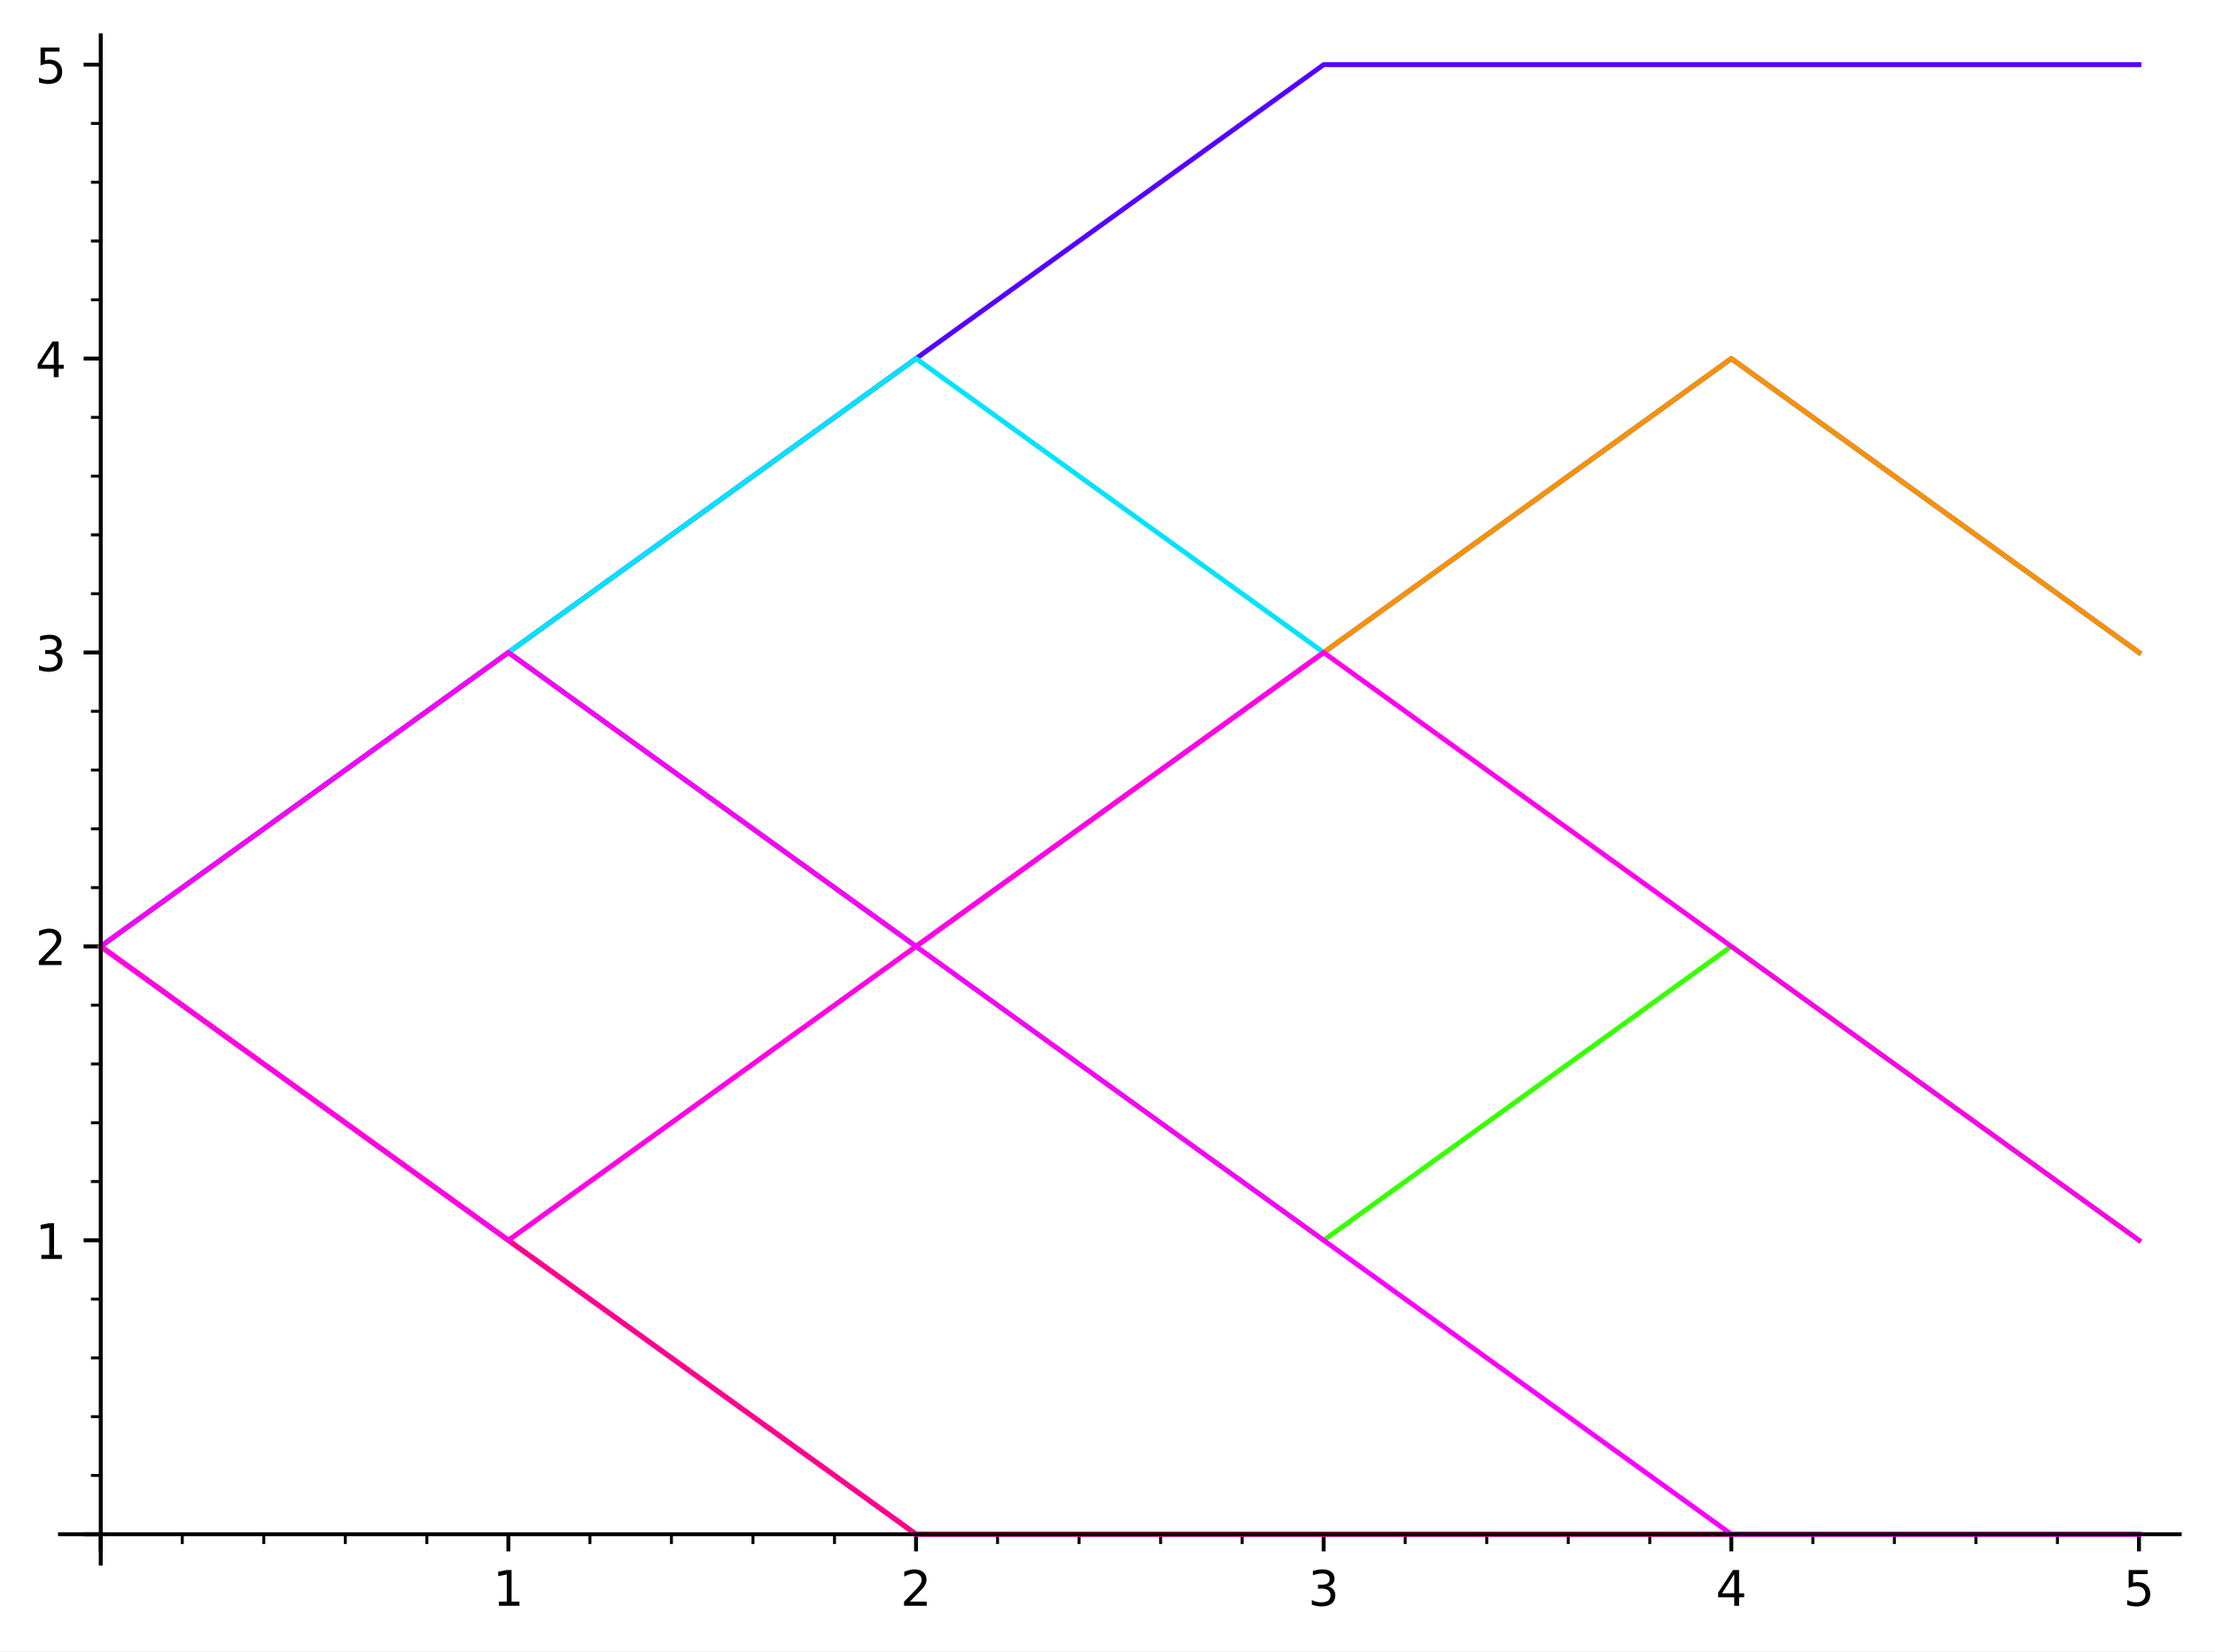
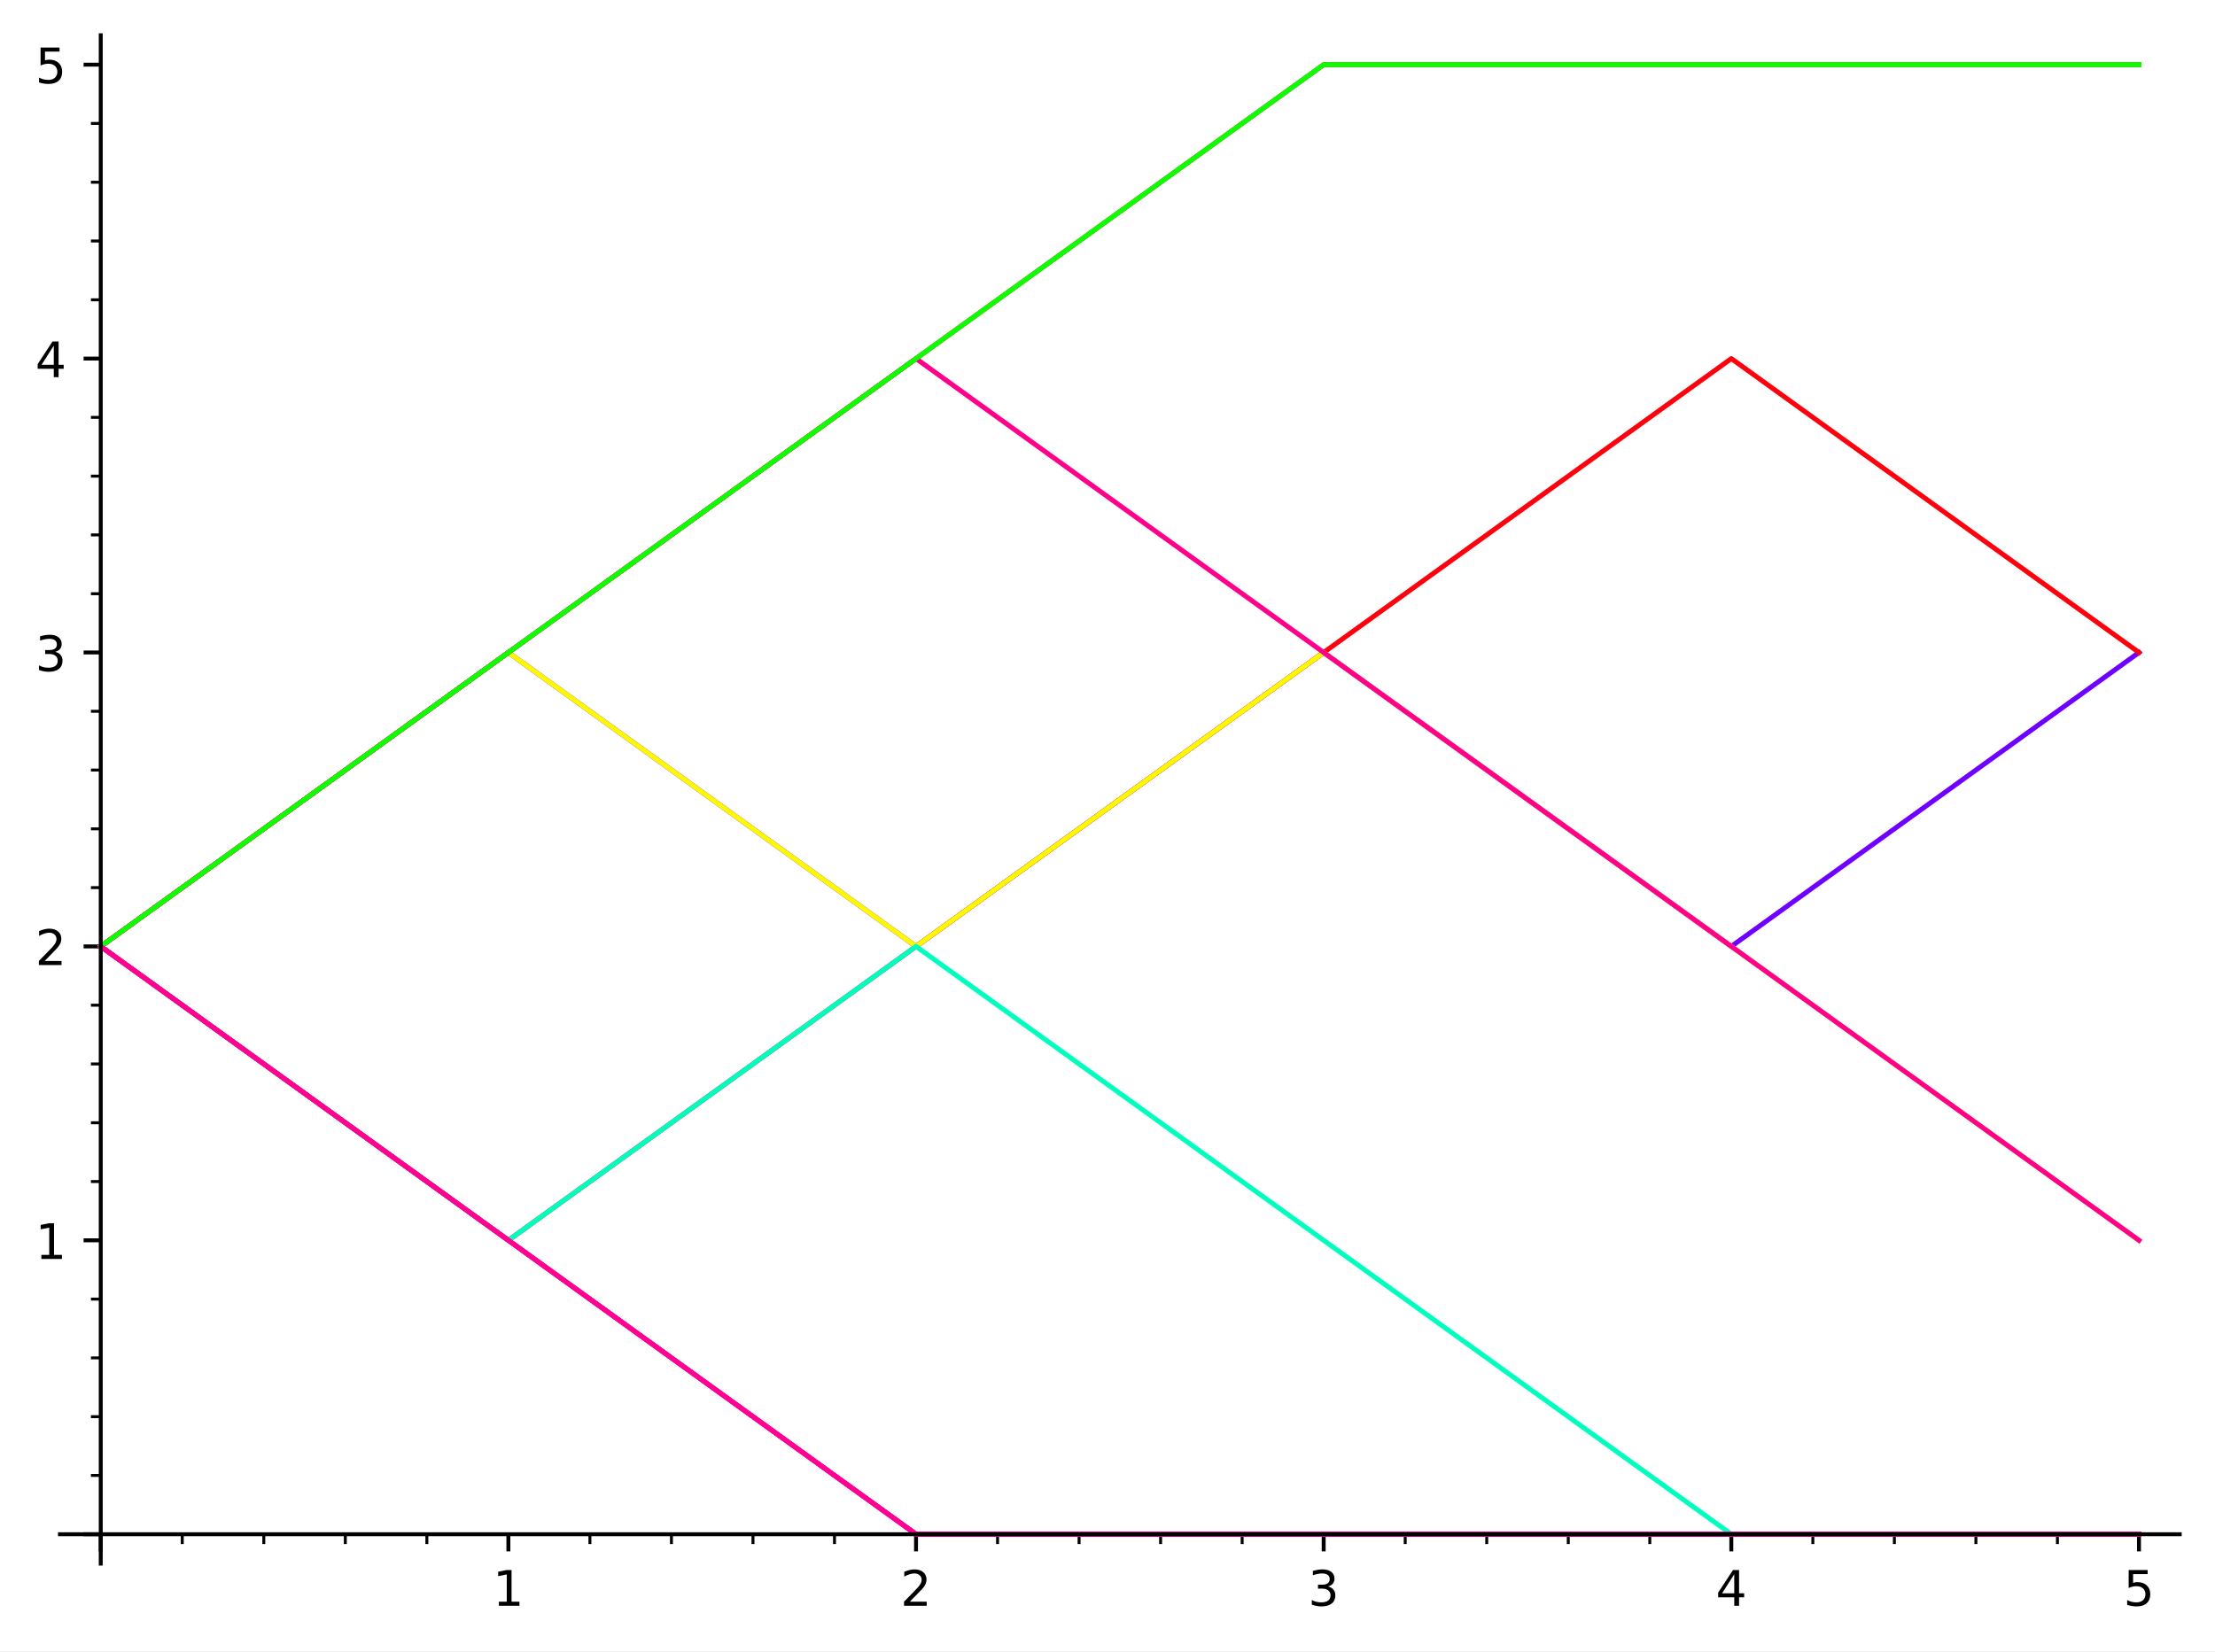
<svg xmlns="http://www.w3.org/2000/svg" xmlns:xlink="http://www.w3.org/1999/xlink" width="452.119pt" height="337.115pt" viewBox="0 0 452.119 337.115" version="1.1">
  <defs>
    <style type="text/css">*{stroke-linejoin: round; stroke-linecap: butt}</style>
  </defs>
  <g id="figure_1">
    <g id="patch_1">
      <path d="M 0 337.115  L 452.119 337.115  L 452.119 0  L 0 0  z " style="fill: #ffffff" />
    </g>
    <g id="axes_1">
      <g id="patch_2">
        <path d="M 12.242 319.238  L 444.919 319.238  L 444.919 7.2  L 12.242 7.2  z " style="fill: #ffffff" />
      </g>
      <g id="matplotlib.axis_1">
        <g id="xtick_1">
          <g id="line2d_1">
            <defs>
-               <path id="ma34ef3d00c" d="M 0 0  L 0 3.5  " style="stroke: #000000; stroke-width: 0.8" />
+               <path id="mc1ffda6cdc" d="M 0 0  L 0 3.5  " style="stroke: #000000; stroke-width: 0.8" />
            </defs>
            <g>
-               <use xlink:href="#ma34ef3d00c" x="20.562" y="313.237" style="stroke: #000000; stroke-width: 0.8" />
+               <use xlink:href="#mc1ffda6cdc" x="20.562" y="313.237" style="stroke: #000000; stroke-width: 0.8" />
            </g>
          </g>
        </g>
        <g id="xtick_2">
          <g id="line2d_2">
            <g>
-               <use xlink:href="#ma34ef3d00c" x="103.77" y="313.237" style="stroke: #000000; stroke-width: 0.8" />
+               <use xlink:href="#mc1ffda6cdc" x="103.77" y="313.237" style="stroke: #000000; stroke-width: 0.8" />
            </g>
          </g>
          <g id="text_1">
            <g transform="translate(100.5885 327.8353) scale(0.1 -0.1)">
              <defs>
                <path id="DejaVuSans-31" d="M 794 531  L 1825 531  L 1825 4091  L 703 3866  L 703 4441  L 1819 4666  L 2450 4666  L 2450 531  L 3481 531  L 3481 0  L 794 0  L 794 531  z " transform="scale(0.015625)" />
              </defs>
              <use xlink:href="#DejaVuSans-31" />
            </g>
          </g>
        </g>
        <g id="xtick_3">
          <g id="line2d_3">
            <g>
-               <use xlink:href="#ma34ef3d00c" x="186.977" y="313.237" style="stroke: #000000; stroke-width: 0.8" />
+               <use xlink:href="#mc1ffda6cdc" x="186.977" y="313.237" style="stroke: #000000; stroke-width: 0.8" />
            </g>
          </g>
          <g id="text_2">
            <g transform="translate(183.7957 327.8353) scale(0.1 -0.1)">
              <defs>
                <path id="DejaVuSans-32" d="M 1228 531  L 3431 531  L 3431 0  L 469 0  L 469 531  Q 828 903 1448 1529  Q 2069 2156 2228 2338  Q 2531 2678 2651 2914  Q 2772 3150 2772 3378  Q 2772 3750 2511 3984  Q 2250 4219 1831 4219  Q 1534 4219 1204 4116  Q 875 4013 500 3803  L 500 4441  Q 881 4594 1212 4672  Q 1544 4750 1819 4750  Q 2544 4750 2975 4387  Q 3406 4025 3406 3419  Q 3406 3131 3298 2873  Q 3191 2616 2906 2266  Q 2828 2175 2409 1742  Q 1991 1309 1228 531  z " transform="scale(0.015625)" />
              </defs>
              <use xlink:href="#DejaVuSans-32" />
            </g>
          </g>
        </g>
        <g id="xtick_4">
          <g id="line2d_4">
            <g>
-               <use xlink:href="#ma34ef3d00c" x="270.184" y="313.237" style="stroke: #000000; stroke-width: 0.8" />
+               <use xlink:href="#mc1ffda6cdc" x="270.184" y="313.237" style="stroke: #000000; stroke-width: 0.8" />
            </g>
          </g>
          <g id="text_3">
            <g transform="translate(267.003 327.8353) scale(0.1 -0.1)">
              <defs>
                <path id="DejaVuSans-33" d="M 2597 2516  Q 3050 2419 3304 2112  Q 3559 1806 3559 1356  Q 3559 666 3084 287  Q 2609 -91 1734 -91  Q 1441 -91 1130 -33  Q 819 25 488 141  L 488 750  Q 750 597 1062 519  Q 1375 441 1716 441  Q 2309 441 2620 675  Q 2931 909 2931 1356  Q 2931 1769 2642 2001  Q 2353 2234 1838 2234  L 1294 2234  L 1294 2753  L 1863 2753  Q 2328 2753 2575 2939  Q 2822 3125 2822 3475  Q 2822 3834 2567 4026  Q 2313 4219 1838 4219  Q 1578 4219 1281 4162  Q 984 4106 628 3988  L 628 4550  Q 988 4650 1302 4700  Q 1616 4750 1894 4750  Q 2613 4750 3031 4423  Q 3450 4097 3450 3541  Q 3450 3153 3228 2886  Q 3006 2619 2597 2516  z " transform="scale(0.015625)" />
              </defs>
              <use xlink:href="#DejaVuSans-33" />
            </g>
          </g>
        </g>
        <g id="xtick_5">
          <g id="line2d_5">
            <g>
-               <use xlink:href="#ma34ef3d00c" x="353.391" y="313.237" style="stroke: #000000; stroke-width: 0.8" />
+               <use xlink:href="#mc1ffda6cdc" x="353.391" y="313.237" style="stroke: #000000; stroke-width: 0.8" />
            </g>
          </g>
          <g id="text_4">
            <g transform="translate(350.2102 327.8353) scale(0.1 -0.1)">
              <defs>
                <path id="DejaVuSans-34" d="M 2419 4116  L 825 1625  L 2419 1625  L 2419 4116  z M 2253 4666  L 3047 4666  L 3047 1625  L 3713 1625  L 3713 1100  L 3047 1100  L 3047 0  L 2419 0  L 2419 1100  L 313 1100  L 313 1709  L 2253 4666  z " transform="scale(0.015625)" />
              </defs>
              <use xlink:href="#DejaVuSans-34" />
            </g>
          </g>
        </g>
        <g id="xtick_6">
          <g id="line2d_6">
            <g>
-               <use xlink:href="#ma34ef3d00c" x="436.599" y="313.237" style="stroke: #000000; stroke-width: 0.8" />
+               <use xlink:href="#mc1ffda6cdc" x="436.599" y="313.237" style="stroke: #000000; stroke-width: 0.8" />
            </g>
          </g>
          <g id="text_5">
            <g transform="translate(433.4175 327.8353) scale(0.1 -0.1)">
              <defs>
                <path id="DejaVuSans-35" d="M 691 4666  L 3169 4666  L 3169 4134  L 1269 4134  L 1269 2991  Q 1406 3038 1543 3061  Q 1681 3084 1819 3084  Q 2600 3084 3056 2656  Q 3513 2228 3513 1497  Q 3513 744 3044 326  Q 2575 -91 1722 -91  Q 1428 -91 1123 -41  Q 819 9 494 109  L 494 744  Q 775 591 1075 516  Q 1375 441 1709 441  Q 2250 441 2565 725  Q 2881 1009 2881 1497  Q 2881 1984 2565 2268  Q 2250 2553 1709 2553  Q 1456 2553 1204 2497  Q 953 2441 691 2322  L 691 4666  z " transform="scale(0.015625)" />
              </defs>
              <use xlink:href="#DejaVuSans-35" />
            </g>
          </g>
        </g>
        <g id="xtick_7">
          <g id="line2d_7">
            <defs>
-               <path id="m58478423a0" d="M 0 0  L 0 2  " style="stroke: #000000; stroke-width: 0.6" />
+               <path id="m4e3f65cfe0" d="M 0 0  L 0 2  " style="stroke: #000000; stroke-width: 0.6" />
            </defs>
            <g>
-               <use xlink:href="#m58478423a0" x="37.204" y="313.237" style="stroke: #000000; stroke-width: 0.6" />
+               <use xlink:href="#m4e3f65cfe0" x="37.204" y="313.237" style="stroke: #000000; stroke-width: 0.6" />
            </g>
          </g>
        </g>
        <g id="xtick_8">
          <g id="line2d_8">
            <g>
-               <use xlink:href="#m58478423a0" x="53.845" y="313.237" style="stroke: #000000; stroke-width: 0.6" />
+               <use xlink:href="#m4e3f65cfe0" x="53.845" y="313.237" style="stroke: #000000; stroke-width: 0.6" />
            </g>
          </g>
        </g>
        <g id="xtick_9">
          <g id="line2d_9">
            <g>
-               <use xlink:href="#m58478423a0" x="70.487" y="313.237" style="stroke: #000000; stroke-width: 0.6" />
+               <use xlink:href="#m4e3f65cfe0" x="70.487" y="313.237" style="stroke: #000000; stroke-width: 0.6" />
            </g>
          </g>
        </g>
        <g id="xtick_10">
          <g id="line2d_10">
            <g>
-               <use xlink:href="#m58478423a0" x="87.128" y="313.237" style="stroke: #000000; stroke-width: 0.6" />
+               <use xlink:href="#m4e3f65cfe0" x="87.128" y="313.237" style="stroke: #000000; stroke-width: 0.6" />
            </g>
          </g>
        </g>
        <g id="xtick_11">
          <g id="line2d_11">
            <g>
-               <use xlink:href="#m58478423a0" x="120.411" y="313.237" style="stroke: #000000; stroke-width: 0.6" />
+               <use xlink:href="#m4e3f65cfe0" x="120.411" y="313.237" style="stroke: #000000; stroke-width: 0.6" />
            </g>
          </g>
        </g>
        <g id="xtick_12">
          <g id="line2d_12">
            <g>
-               <use xlink:href="#m58478423a0" x="137.053" y="313.237" style="stroke: #000000; stroke-width: 0.6" />
+               <use xlink:href="#m4e3f65cfe0" x="137.053" y="313.237" style="stroke: #000000; stroke-width: 0.6" />
            </g>
          </g>
        </g>
        <g id="xtick_13">
          <g id="line2d_13">
            <g>
-               <use xlink:href="#m58478423a0" x="153.694" y="313.237" style="stroke: #000000; stroke-width: 0.6" />
+               <use xlink:href="#m4e3f65cfe0" x="153.694" y="313.237" style="stroke: #000000; stroke-width: 0.6" />
            </g>
          </g>
        </g>
        <g id="xtick_14">
          <g id="line2d_14">
            <g>
-               <use xlink:href="#m58478423a0" x="170.336" y="313.237" style="stroke: #000000; stroke-width: 0.6" />
+               <use xlink:href="#m4e3f65cfe0" x="170.336" y="313.237" style="stroke: #000000; stroke-width: 0.6" />
            </g>
          </g>
        </g>
        <g id="xtick_15">
          <g id="line2d_15">
            <g>
-               <use xlink:href="#m58478423a0" x="203.618" y="313.237" style="stroke: #000000; stroke-width: 0.6" />
+               <use xlink:href="#m4e3f65cfe0" x="203.618" y="313.237" style="stroke: #000000; stroke-width: 0.6" />
            </g>
          </g>
        </g>
        <g id="xtick_16">
          <g id="line2d_16">
            <g>
-               <use xlink:href="#m58478423a0" x="220.26" y="313.237" style="stroke: #000000; stroke-width: 0.6" />
+               <use xlink:href="#m4e3f65cfe0" x="220.26" y="313.237" style="stroke: #000000; stroke-width: 0.6" />
            </g>
          </g>
        </g>
        <g id="xtick_17">
          <g id="line2d_17">
            <g>
-               <use xlink:href="#m58478423a0" x="236.901" y="313.237" style="stroke: #000000; stroke-width: 0.6" />
+               <use xlink:href="#m4e3f65cfe0" x="236.901" y="313.237" style="stroke: #000000; stroke-width: 0.6" />
            </g>
          </g>
        </g>
        <g id="xtick_18">
          <g id="line2d_18">
            <g>
-               <use xlink:href="#m58478423a0" x="253.543" y="313.237" style="stroke: #000000; stroke-width: 0.6" />
+               <use xlink:href="#m4e3f65cfe0" x="253.543" y="313.237" style="stroke: #000000; stroke-width: 0.6" />
            </g>
          </g>
        </g>
        <g id="xtick_19">
          <g id="line2d_19">
            <g>
-               <use xlink:href="#m58478423a0" x="286.826" y="313.237" style="stroke: #000000; stroke-width: 0.6" />
+               <use xlink:href="#m4e3f65cfe0" x="286.826" y="313.237" style="stroke: #000000; stroke-width: 0.6" />
            </g>
          </g>
        </g>
        <g id="xtick_20">
          <g id="line2d_20">
            <g>
-               <use xlink:href="#m58478423a0" x="303.467" y="313.237" style="stroke: #000000; stroke-width: 0.6" />
+               <use xlink:href="#m4e3f65cfe0" x="303.467" y="313.237" style="stroke: #000000; stroke-width: 0.6" />
            </g>
          </g>
        </g>
        <g id="xtick_21">
          <g id="line2d_21">
            <g>
-               <use xlink:href="#m58478423a0" x="320.109" y="313.237" style="stroke: #000000; stroke-width: 0.6" />
+               <use xlink:href="#m4e3f65cfe0" x="320.109" y="313.237" style="stroke: #000000; stroke-width: 0.6" />
            </g>
          </g>
        </g>
        <g id="xtick_22">
          <g id="line2d_22">
            <g>
-               <use xlink:href="#m58478423a0" x="336.75" y="313.237" style="stroke: #000000; stroke-width: 0.6" />
+               <use xlink:href="#m4e3f65cfe0" x="336.75" y="313.237" style="stroke: #000000; stroke-width: 0.6" />
            </g>
          </g>
        </g>
        <g id="xtick_23">
          <g id="line2d_23">
            <g>
-               <use xlink:href="#m58478423a0" x="370.033" y="313.237" style="stroke: #000000; stroke-width: 0.6" />
+               <use xlink:href="#m4e3f65cfe0" x="370.033" y="313.237" style="stroke: #000000; stroke-width: 0.6" />
            </g>
          </g>
        </g>
        <g id="xtick_24">
          <g id="line2d_24">
            <g>
-               <use xlink:href="#m58478423a0" x="386.674" y="313.237" style="stroke: #000000; stroke-width: 0.6" />
+               <use xlink:href="#m4e3f65cfe0" x="386.674" y="313.237" style="stroke: #000000; stroke-width: 0.6" />
            </g>
          </g>
        </g>
        <g id="xtick_25">
          <g id="line2d_25">
            <g>
-               <use xlink:href="#m58478423a0" x="403.316" y="313.237" style="stroke: #000000; stroke-width: 0.6" />
+               <use xlink:href="#m4e3f65cfe0" x="403.316" y="313.237" style="stroke: #000000; stroke-width: 0.6" />
            </g>
          </g>
        </g>
        <g id="xtick_26">
          <g id="line2d_26">
            <g>
-               <use xlink:href="#m58478423a0" x="419.957" y="313.237" style="stroke: #000000; stroke-width: 0.6" />
+               <use xlink:href="#m4e3f65cfe0" x="419.957" y="313.237" style="stroke: #000000; stroke-width: 0.6" />
            </g>
          </g>
        </g>
      </g>
      <g id="matplotlib.axis_2">
        <g id="ytick_1">
          <g id="line2d_27">
            <defs>
-               <path id="m82a4617fef" d="M 0 0  L -3.5 0  " style="stroke: #000000; stroke-width: 0.8" />
+               <path id="m32c3acfd2a" d="M 0 0  L -3.5 0  " style="stroke: #000000; stroke-width: 0.8" />
            </defs>
            <g>
-               <use xlink:href="#m82a4617fef" x="20.562" y="313.237" style="stroke: #000000; stroke-width: 0.8" />
+               <use xlink:href="#m32c3acfd2a" x="20.562" y="313.237" style="stroke: #000000; stroke-width: 0.8" />
            </g>
          </g>
        </g>
        <g id="ytick_2">
          <g id="line2d_28">
            <g>
-               <use xlink:href="#m82a4617fef" x="20.562" y="253.23" style="stroke: #000000; stroke-width: 0.8" />
+               <use xlink:href="#m32c3acfd2a" x="20.562" y="253.23" style="stroke: #000000; stroke-width: 0.8" />
            </g>
          </g>
          <g id="text_6">
            <g transform="translate(7.2 257.0288) scale(0.1 -0.1)">
              <use xlink:href="#DejaVuSans-31" />
            </g>
          </g>
        </g>
        <g id="ytick_3">
          <g id="line2d_29">
            <g>
-               <use xlink:href="#m82a4617fef" x="20.562" y="193.222" style="stroke: #000000; stroke-width: 0.8" />
+               <use xlink:href="#m32c3acfd2a" x="20.562" y="193.222" style="stroke: #000000; stroke-width: 0.8" />
            </g>
          </g>
          <g id="text_7">
            <g transform="translate(7.2 197.0216) scale(0.1 -0.1)">
              <use xlink:href="#DejaVuSans-32" />
            </g>
          </g>
        </g>
        <g id="ytick_4">
          <g id="line2d_30">
            <g>
-               <use xlink:href="#m82a4617fef" x="20.562" y="133.215" style="stroke: #000000; stroke-width: 0.8" />
+               <use xlink:href="#m32c3acfd2a" x="20.562" y="133.215" style="stroke: #000000; stroke-width: 0.8" />
            </g>
          </g>
          <g id="text_8">
            <g transform="translate(7.2 137.0144) scale(0.1 -0.1)">
              <use xlink:href="#DejaVuSans-33" />
            </g>
          </g>
        </g>
        <g id="ytick_5">
          <g id="line2d_31">
            <g>
-               <use xlink:href="#m82a4617fef" x="20.562" y="73.208" style="stroke: #000000; stroke-width: 0.8" />
+               <use xlink:href="#m32c3acfd2a" x="20.562" y="73.208" style="stroke: #000000; stroke-width: 0.8" />
            </g>
          </g>
          <g id="text_9">
            <g transform="translate(7.2 77.00716) scale(0.1 -0.1)">
              <use xlink:href="#DejaVuSans-34" />
            </g>
          </g>
        </g>
        <g id="ytick_6">
          <g id="line2d_32">
            <g>
-               <use xlink:href="#m82a4617fef" x="20.562" y="13.201" style="stroke: #000000; stroke-width: 0.8" />
+               <use xlink:href="#m32c3acfd2a" x="20.562" y="13.201" style="stroke: #000000; stroke-width: 0.8" />
            </g>
          </g>
          <g id="text_10">
            <g transform="translate(7.2 16.99994) scale(0.1 -0.1)">
              <use xlink:href="#DejaVuSans-35" />
            </g>
          </g>
        </g>
        <g id="ytick_7">
          <g id="line2d_33">
            <defs>
-               <path id="m8de662be38" d="M 0 0  L -2 0  " style="stroke: #000000; stroke-width: 0.6" />
+               <path id="m3990b65a56" d="M 0 0  L -2 0  " style="stroke: #000000; stroke-width: 0.6" />
            </defs>
            <g>
-               <use xlink:href="#m8de662be38" x="20.562" y="301.235" style="stroke: #000000; stroke-width: 0.6" />
+               <use xlink:href="#m3990b65a56" x="20.562" y="301.235" style="stroke: #000000; stroke-width: 0.6" />
            </g>
          </g>
        </g>
        <g id="ytick_8">
          <g id="line2d_34">
            <g>
-               <use xlink:href="#m8de662be38" x="20.562" y="289.234" style="stroke: #000000; stroke-width: 0.6" />
+               <use xlink:href="#m3990b65a56" x="20.562" y="289.234" style="stroke: #000000; stroke-width: 0.6" />
            </g>
          </g>
        </g>
        <g id="ytick_9">
          <g id="line2d_35">
            <g>
-               <use xlink:href="#m8de662be38" x="20.562" y="277.232" style="stroke: #000000; stroke-width: 0.6" />
+               <use xlink:href="#m3990b65a56" x="20.562" y="277.232" style="stroke: #000000; stroke-width: 0.6" />
            </g>
          </g>
        </g>
        <g id="ytick_10">
          <g id="line2d_36">
            <g>
-               <use xlink:href="#m8de662be38" x="20.562" y="265.231" style="stroke: #000000; stroke-width: 0.6" />
+               <use xlink:href="#m3990b65a56" x="20.562" y="265.231" style="stroke: #000000; stroke-width: 0.6" />
            </g>
          </g>
        </g>
        <g id="ytick_11">
          <g id="line2d_37">
            <g>
-               <use xlink:href="#m8de662be38" x="20.562" y="241.228" style="stroke: #000000; stroke-width: 0.6" />
+               <use xlink:href="#m3990b65a56" x="20.562" y="241.228" style="stroke: #000000; stroke-width: 0.6" />
            </g>
          </g>
        </g>
        <g id="ytick_12">
          <g id="line2d_38">
            <g>
-               <use xlink:href="#m8de662be38" x="20.562" y="229.227" style="stroke: #000000; stroke-width: 0.6" />
+               <use xlink:href="#m3990b65a56" x="20.562" y="229.227" style="stroke: #000000; stroke-width: 0.6" />
            </g>
          </g>
        </g>
        <g id="ytick_13">
          <g id="line2d_39">
            <g>
-               <use xlink:href="#m8de662be38" x="20.562" y="217.225" style="stroke: #000000; stroke-width: 0.6" />
+               <use xlink:href="#m3990b65a56" x="20.562" y="217.225" style="stroke: #000000; stroke-width: 0.6" />
            </g>
          </g>
        </g>
        <g id="ytick_14">
          <g id="line2d_40">
            <g>
-               <use xlink:href="#m8de662be38" x="20.562" y="205.224" style="stroke: #000000; stroke-width: 0.6" />
+               <use xlink:href="#m3990b65a56" x="20.562" y="205.224" style="stroke: #000000; stroke-width: 0.6" />
            </g>
          </g>
        </g>
        <g id="ytick_15">
          <g id="line2d_41">
            <g>
-               <use xlink:href="#m8de662be38" x="20.562" y="181.221" style="stroke: #000000; stroke-width: 0.6" />
+               <use xlink:href="#m3990b65a56" x="20.562" y="181.221" style="stroke: #000000; stroke-width: 0.6" />
            </g>
          </g>
        </g>
        <g id="ytick_16">
          <g id="line2d_42">
            <g>
-               <use xlink:href="#m8de662be38" x="20.562" y="169.219" style="stroke: #000000; stroke-width: 0.6" />
+               <use xlink:href="#m3990b65a56" x="20.562" y="169.219" style="stroke: #000000; stroke-width: 0.6" />
            </g>
          </g>
        </g>
        <g id="ytick_17">
          <g id="line2d_43">
            <g>
-               <use xlink:href="#m8de662be38" x="20.562" y="157.218" style="stroke: #000000; stroke-width: 0.6" />
+               <use xlink:href="#m3990b65a56" x="20.562" y="157.218" style="stroke: #000000; stroke-width: 0.6" />
            </g>
          </g>
        </g>
        <g id="ytick_18">
          <g id="line2d_44">
            <g>
-               <use xlink:href="#m8de662be38" x="20.562" y="145.217" style="stroke: #000000; stroke-width: 0.6" />
+               <use xlink:href="#m3990b65a56" x="20.562" y="145.217" style="stroke: #000000; stroke-width: 0.6" />
            </g>
          </g>
        </g>
        <g id="ytick_19">
          <g id="line2d_45">
            <g>
-               <use xlink:href="#m8de662be38" x="20.562" y="121.214" style="stroke: #000000; stroke-width: 0.6" />
+               <use xlink:href="#m3990b65a56" x="20.562" y="121.214" style="stroke: #000000; stroke-width: 0.6" />
            </g>
          </g>
        </g>
        <g id="ytick_20">
          <g id="line2d_46">
            <g>
-               <use xlink:href="#m8de662be38" x="20.562" y="109.212" style="stroke: #000000; stroke-width: 0.6" />
+               <use xlink:href="#m3990b65a56" x="20.562" y="109.212" style="stroke: #000000; stroke-width: 0.6" />
            </g>
          </g>
        </g>
        <g id="ytick_21">
          <g id="line2d_47">
            <g>
-               <use xlink:href="#m8de662be38" x="20.562" y="97.211" style="stroke: #000000; stroke-width: 0.6" />
+               <use xlink:href="#m3990b65a56" x="20.562" y="97.211" style="stroke: #000000; stroke-width: 0.6" />
            </g>
          </g>
        </g>
        <g id="ytick_22">
          <g id="line2d_48">
            <g>
-               <use xlink:href="#m8de662be38" x="20.562" y="85.209" style="stroke: #000000; stroke-width: 0.6" />
+               <use xlink:href="#m3990b65a56" x="20.562" y="85.209" style="stroke: #000000; stroke-width: 0.6" />
            </g>
          </g>
        </g>
        <g id="ytick_23">
          <g id="line2d_49">
            <g>
-               <use xlink:href="#m8de662be38" x="20.562" y="61.206" style="stroke: #000000; stroke-width: 0.6" />
+               <use xlink:href="#m3990b65a56" x="20.562" y="61.206" style="stroke: #000000; stroke-width: 0.6" />
            </g>
          </g>
        </g>
        <g id="ytick_24">
          <g id="line2d_50">
            <g>
-               <use xlink:href="#m8de662be38" x="20.562" y="49.205" style="stroke: #000000; stroke-width: 0.6" />
+               <use xlink:href="#m3990b65a56" x="20.562" y="49.205" style="stroke: #000000; stroke-width: 0.6" />
            </g>
          </g>
        </g>
        <g id="ytick_25">
          <g id="line2d_51">
            <g>
-               <use xlink:href="#m8de662be38" x="20.562" y="37.204" style="stroke: #000000; stroke-width: 0.6" />
+               <use xlink:href="#m3990b65a56" x="20.562" y="37.204" style="stroke: #000000; stroke-width: 0.6" />
            </g>
          </g>
        </g>
        <g id="ytick_26">
          <g id="line2d_52">
            <g>
-               <use xlink:href="#m8de662be38" x="20.562" y="25.202" style="stroke: #000000; stroke-width: 0.6" />
+               <use xlink:href="#m3990b65a56" x="20.562" y="25.202" style="stroke: #000000; stroke-width: 0.6" />
            </g>
          </g>
        </g>
      </g>
      <g id="line2d_53">
-         <path d="M 20.562 193.222  L 103.77 133.215  L 186.977 73.208  L 270.184 13.201  L 353.391 13.201  L 436.599 13.201  " clip-path="url(#p4ec1265c37)" style="fill: none; stroke: #5600ff; stroke-linecap: square" />
+         <path d="M 20.562 193.222  L 103.77 253.23  L 186.977 313.237  L 270.184 313.237  L 353.391 313.237  L 436.599 313.237  " clip-path="url(#p222ea12321)" style="fill: none; stroke: #ff00fa; stroke-linecap: square" />
      </g>
      <g id="line2d_54">
-         <path d="M 20.562 193.222  L 103.77 133.215  L 186.977 193.222  L 270.184 133.215  L 353.391 73.208  L 436.599 133.215  " clip-path="url(#p4ec1265c37)" style="fill: none; stroke: #7d00ff; stroke-linecap: square" />
+         <path d="M 20.562 193.222  L 103.77 133.215  L 186.977 193.222  L 270.184 133.215  L 353.391 193.222  L 436.599 133.215  " clip-path="url(#p222ea12321)" style="fill: none; stroke: #6f00ff; stroke-linecap: square" />
      </g>
      <g id="line2d_55">
-         <path d="M 20.562 193.222  L 103.77 133.215  L 186.977 73.208  L 270.184 133.215  L 353.391 73.208  L 436.599 133.215  " clip-path="url(#p4ec1265c37)" style="fill: none; stroke: #00e3ff; stroke-linecap: square" />
+         <path d="M 20.562 193.222  L 103.77 253.23  L 186.977 193.222  L 270.184 133.215  L 353.391 73.208  L 436.599 133.215  " clip-path="url(#p222ea12321)" style="fill: none; stroke: #ff000d; stroke-linecap: square" />
      </g>
      <g id="line2d_56">
-         <path d="M 20.562 193.222  L 103.77 253.23  L 186.977 313.237  L 270.184 313.237  L 353.391 313.237  L 436.599 313.237  " clip-path="url(#p4ec1265c37)" style="fill: none; stroke: #ff007c; stroke-linecap: square" />
+         <path d="M 20.562 193.222  L 103.77 133.215  L 186.977 193.222  L 270.184 133.215  L 353.391 193.222  L 436.599 253.23  " clip-path="url(#p222ea12321)" style="fill: none; stroke: #fff900; stroke-linecap: square" />
      </g>
      <g id="line2d_57">
-         <path d="M 20.562 193.222  L 103.77 133.215  L 186.977 193.222  L 270.184 253.23  L 353.391 193.222  L 436.599 253.23  " clip-path="url(#p4ec1265c37)" style="fill: none; stroke: #37ff00; stroke-linecap: square" />
+         <path d="M 20.562 193.222  L 103.77 133.215  L 186.977 73.208  L 270.184 133.215  L 353.391 193.222  L 436.599 253.23  " clip-path="url(#p222ea12321)" style="fill: none; stroke: #ff008b; stroke-linecap: square" />
      </g>
      <g id="line2d_58">
-         <path d="M 20.562 193.222  L 103.77 253.23  L 186.977 313.237  L 270.184 313.237  L 353.391 313.237  L 436.599 313.237  " clip-path="url(#p4ec1265c37)" style="fill: none; stroke: #ff0099; stroke-linecap: square" />
+         <path d="M 20.562 193.222  L 103.77 253.23  L 186.977 193.222  L 270.184 253.23  L 353.391 313.237  L 436.599 313.237  " clip-path="url(#p222ea12321)" style="fill: none; stroke: #00ffbf; stroke-linecap: square" />
      </g>
      <g id="line2d_59">
-         <path d="M 20.562 193.222  L 103.77 253.23  L 186.977 313.237  L 270.184 313.237  L 353.391 313.237  L 436.599 313.237  " clip-path="url(#p4ec1265c37)" style="fill: none; stroke: #ff008f; stroke-linecap: square" />
+         <path d="M 20.562 193.222  L 103.77 133.215  L 186.977 73.208  L 270.184 13.201  L 353.391 13.201  L 436.599 13.201  " clip-path="url(#p222ea12321)" style="fill: none; stroke: #ff0046; stroke-linecap: square" />
      </g>
      <g id="line2d_60">
-         <path d="M 20.562 193.222  L 103.77 253.23  L 186.977 193.222  L 270.184 133.215  L 353.391 73.208  L 436.599 133.215  " clip-path="url(#p4ec1265c37)" style="fill: none; stroke: #ff9000; stroke-linecap: square" />
+         <path d="M 20.562 193.222  L 103.77 253.23  L 186.977 313.237  L 270.184 313.237  L 353.391 313.237  L 436.599 313.237  " clip-path="url(#p222ea12321)" style="fill: none; stroke: #ff0096; stroke-linecap: square" />
      </g>
      <g id="line2d_61">
-         <path d="M 20.562 193.222  L 103.77 253.23  L 186.977 193.222  L 270.184 133.215  L 353.391 193.222  L 436.599 253.23  " clip-path="url(#p4ec1265c37)" style="fill: none; stroke: #ff00eb; stroke-linecap: square" />
+         <path d="M 20.562 193.222  L 103.77 133.215  L 186.977 73.208  L 270.184 13.201  L 353.391 13.201  L 436.599 13.201  " clip-path="url(#p222ea12321)" style="fill: none; stroke: #0cff00; stroke-linecap: square" />
      </g>
      <g id="line2d_62">
-         <path d="M 20.562 193.222  L 103.77 133.215  L 186.977 193.222  L 270.184 253.23  L 353.391 313.237  L 436.599 313.237  " clip-path="url(#p4ec1265c37)" style="fill: none; stroke: #fa00ff; stroke-linecap: square" />
+         <path d="M 20.562 193.222  L 103.77 253.23  L 186.977 313.237  L 270.184 313.237  L 353.391 313.237  L 436.599 313.237  " clip-path="url(#p222ea12321)" style="fill: none; stroke: #ff0090; stroke-linecap: square" />
      </g>
      <g id="patch_3">
        <path d="M 20.562 319.238  L 20.562 7.2  " style="fill: none; stroke: #000000; stroke-width: 0.8; stroke-linejoin: miter; stroke-linecap: square" />
      </g>
      <g id="patch_4">
        <path d="M 12.242 313.237  L 444.919 313.237  " style="fill: none; stroke: #000000; stroke-width: 0.8; stroke-linejoin: miter; stroke-linecap: square" />
      </g>
    </g>
  </g>
  <defs>
-     <clipPath id="p4ec1265c37">
+     <clipPath id="p222ea12321">
      <rect x="12.242" y="7.2" width="432.678" height="312.038" />
    </clipPath>
  </defs>
</svg>
